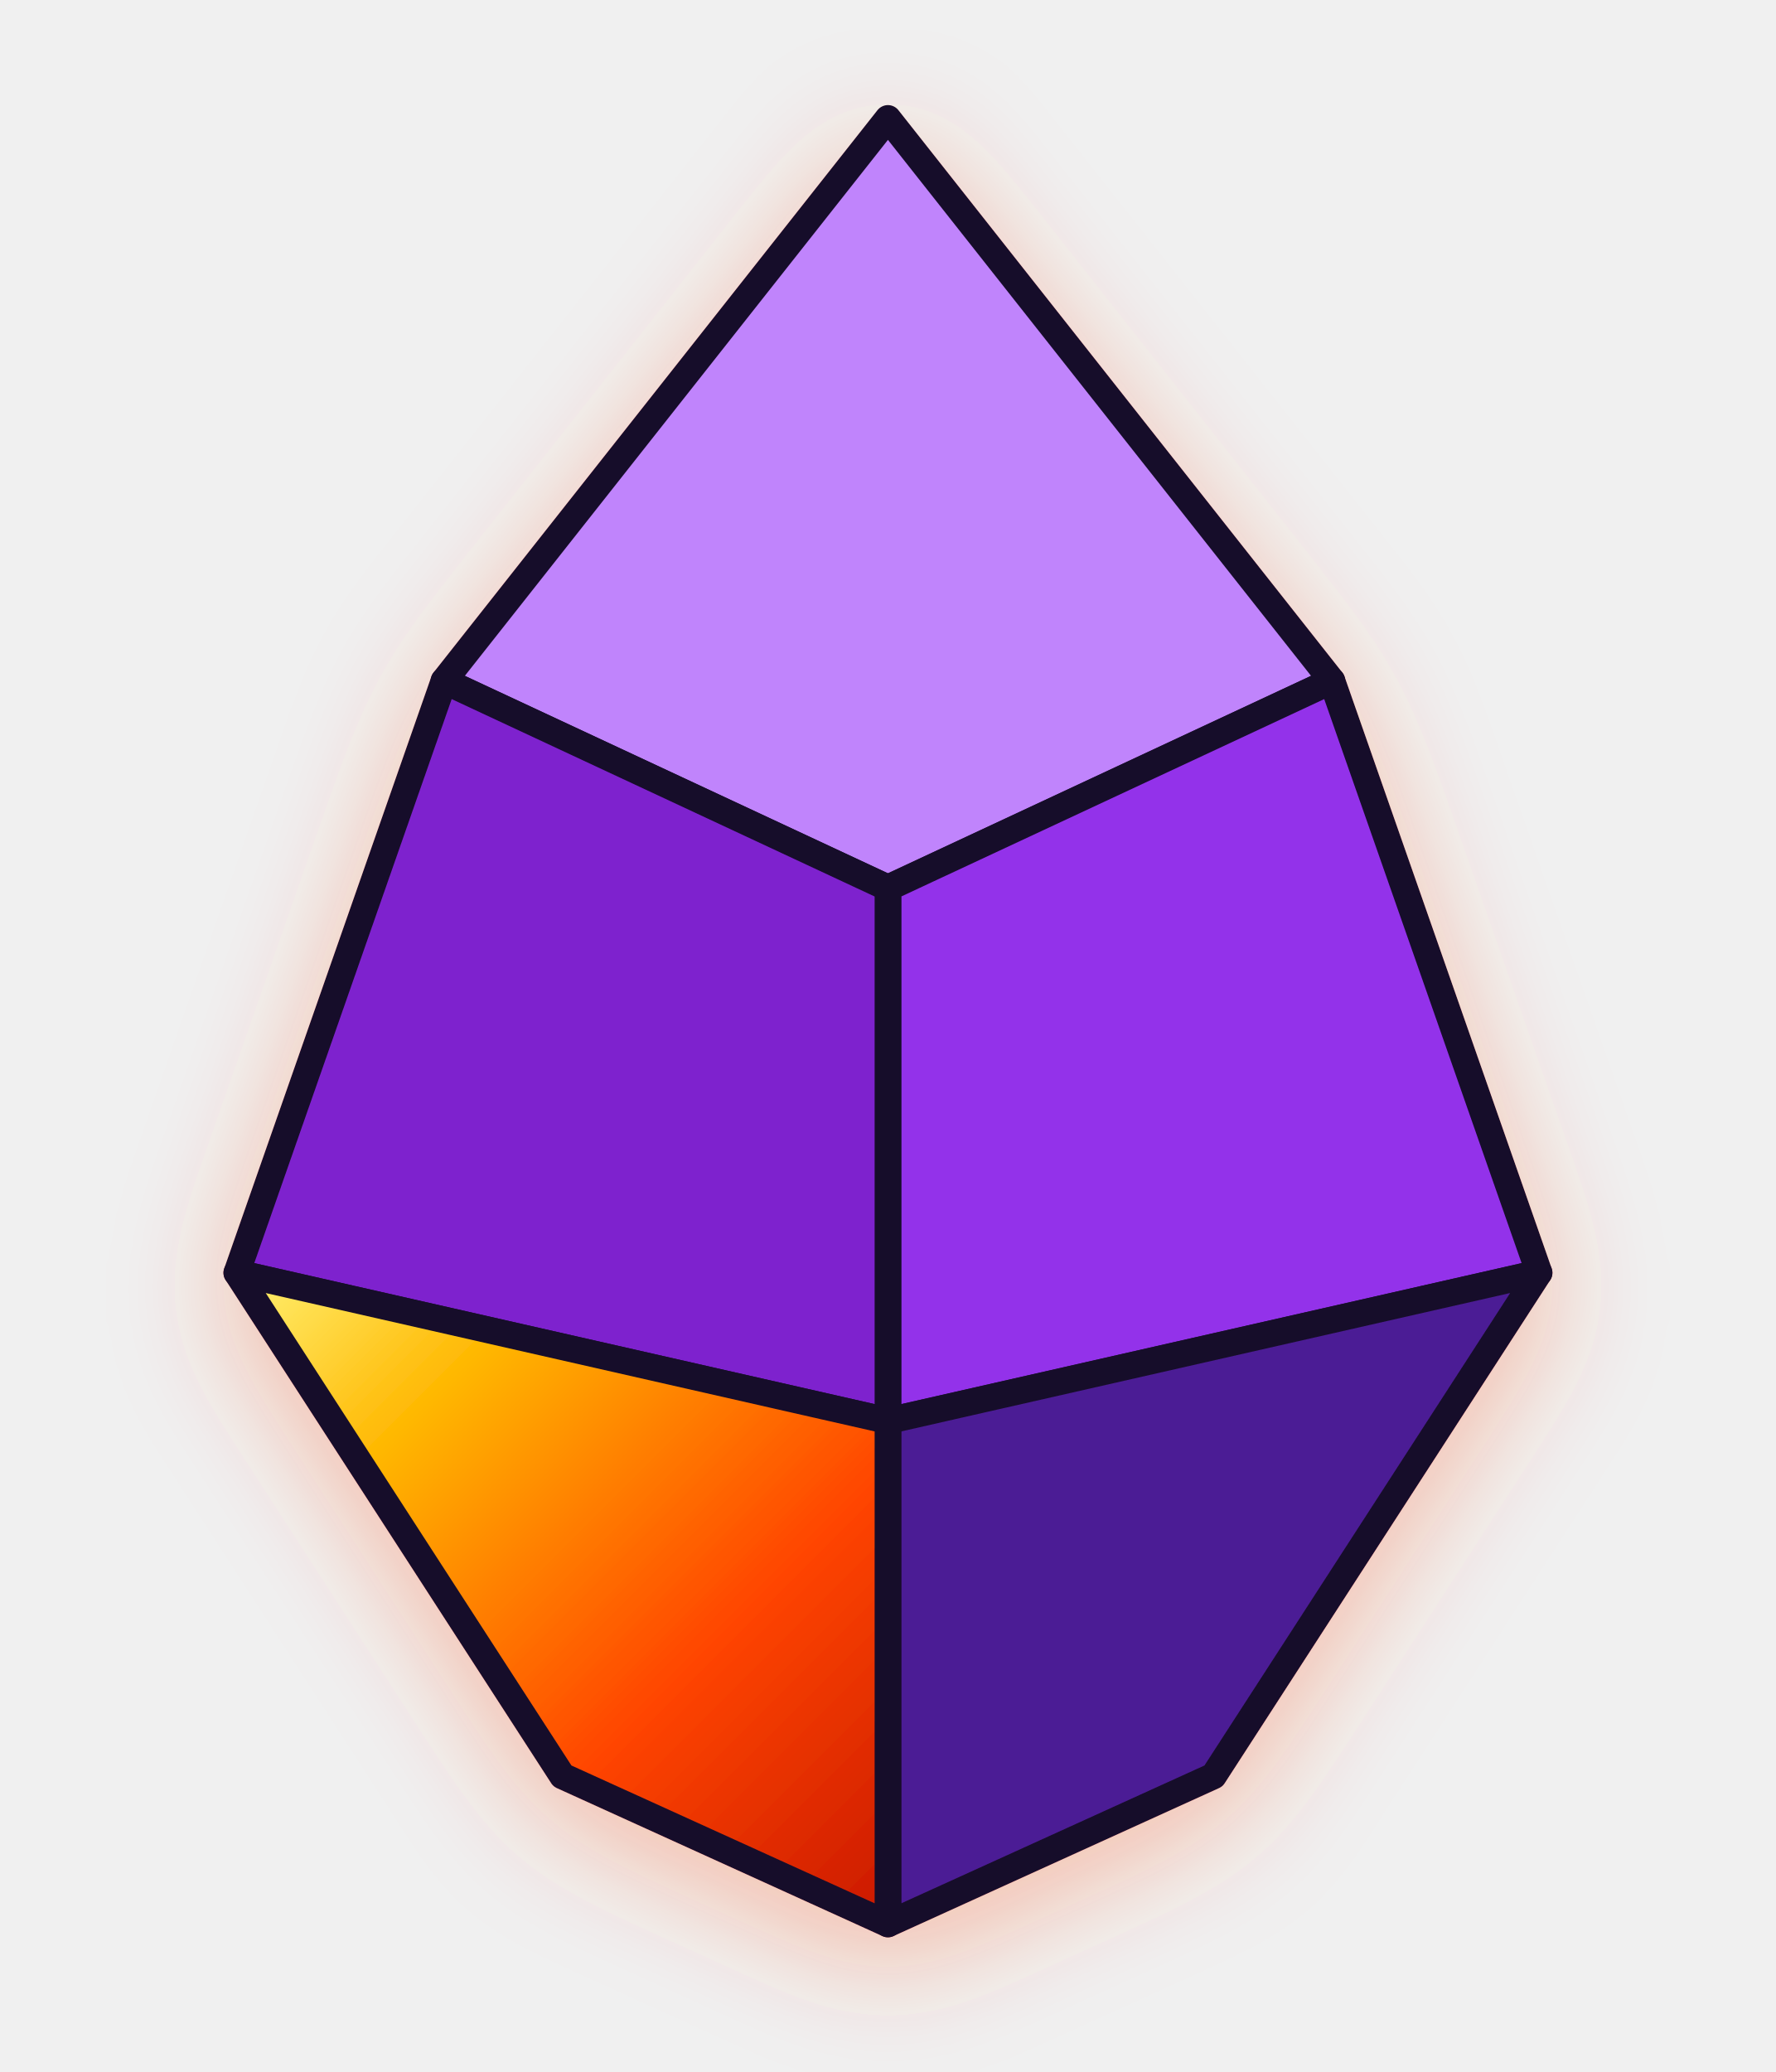
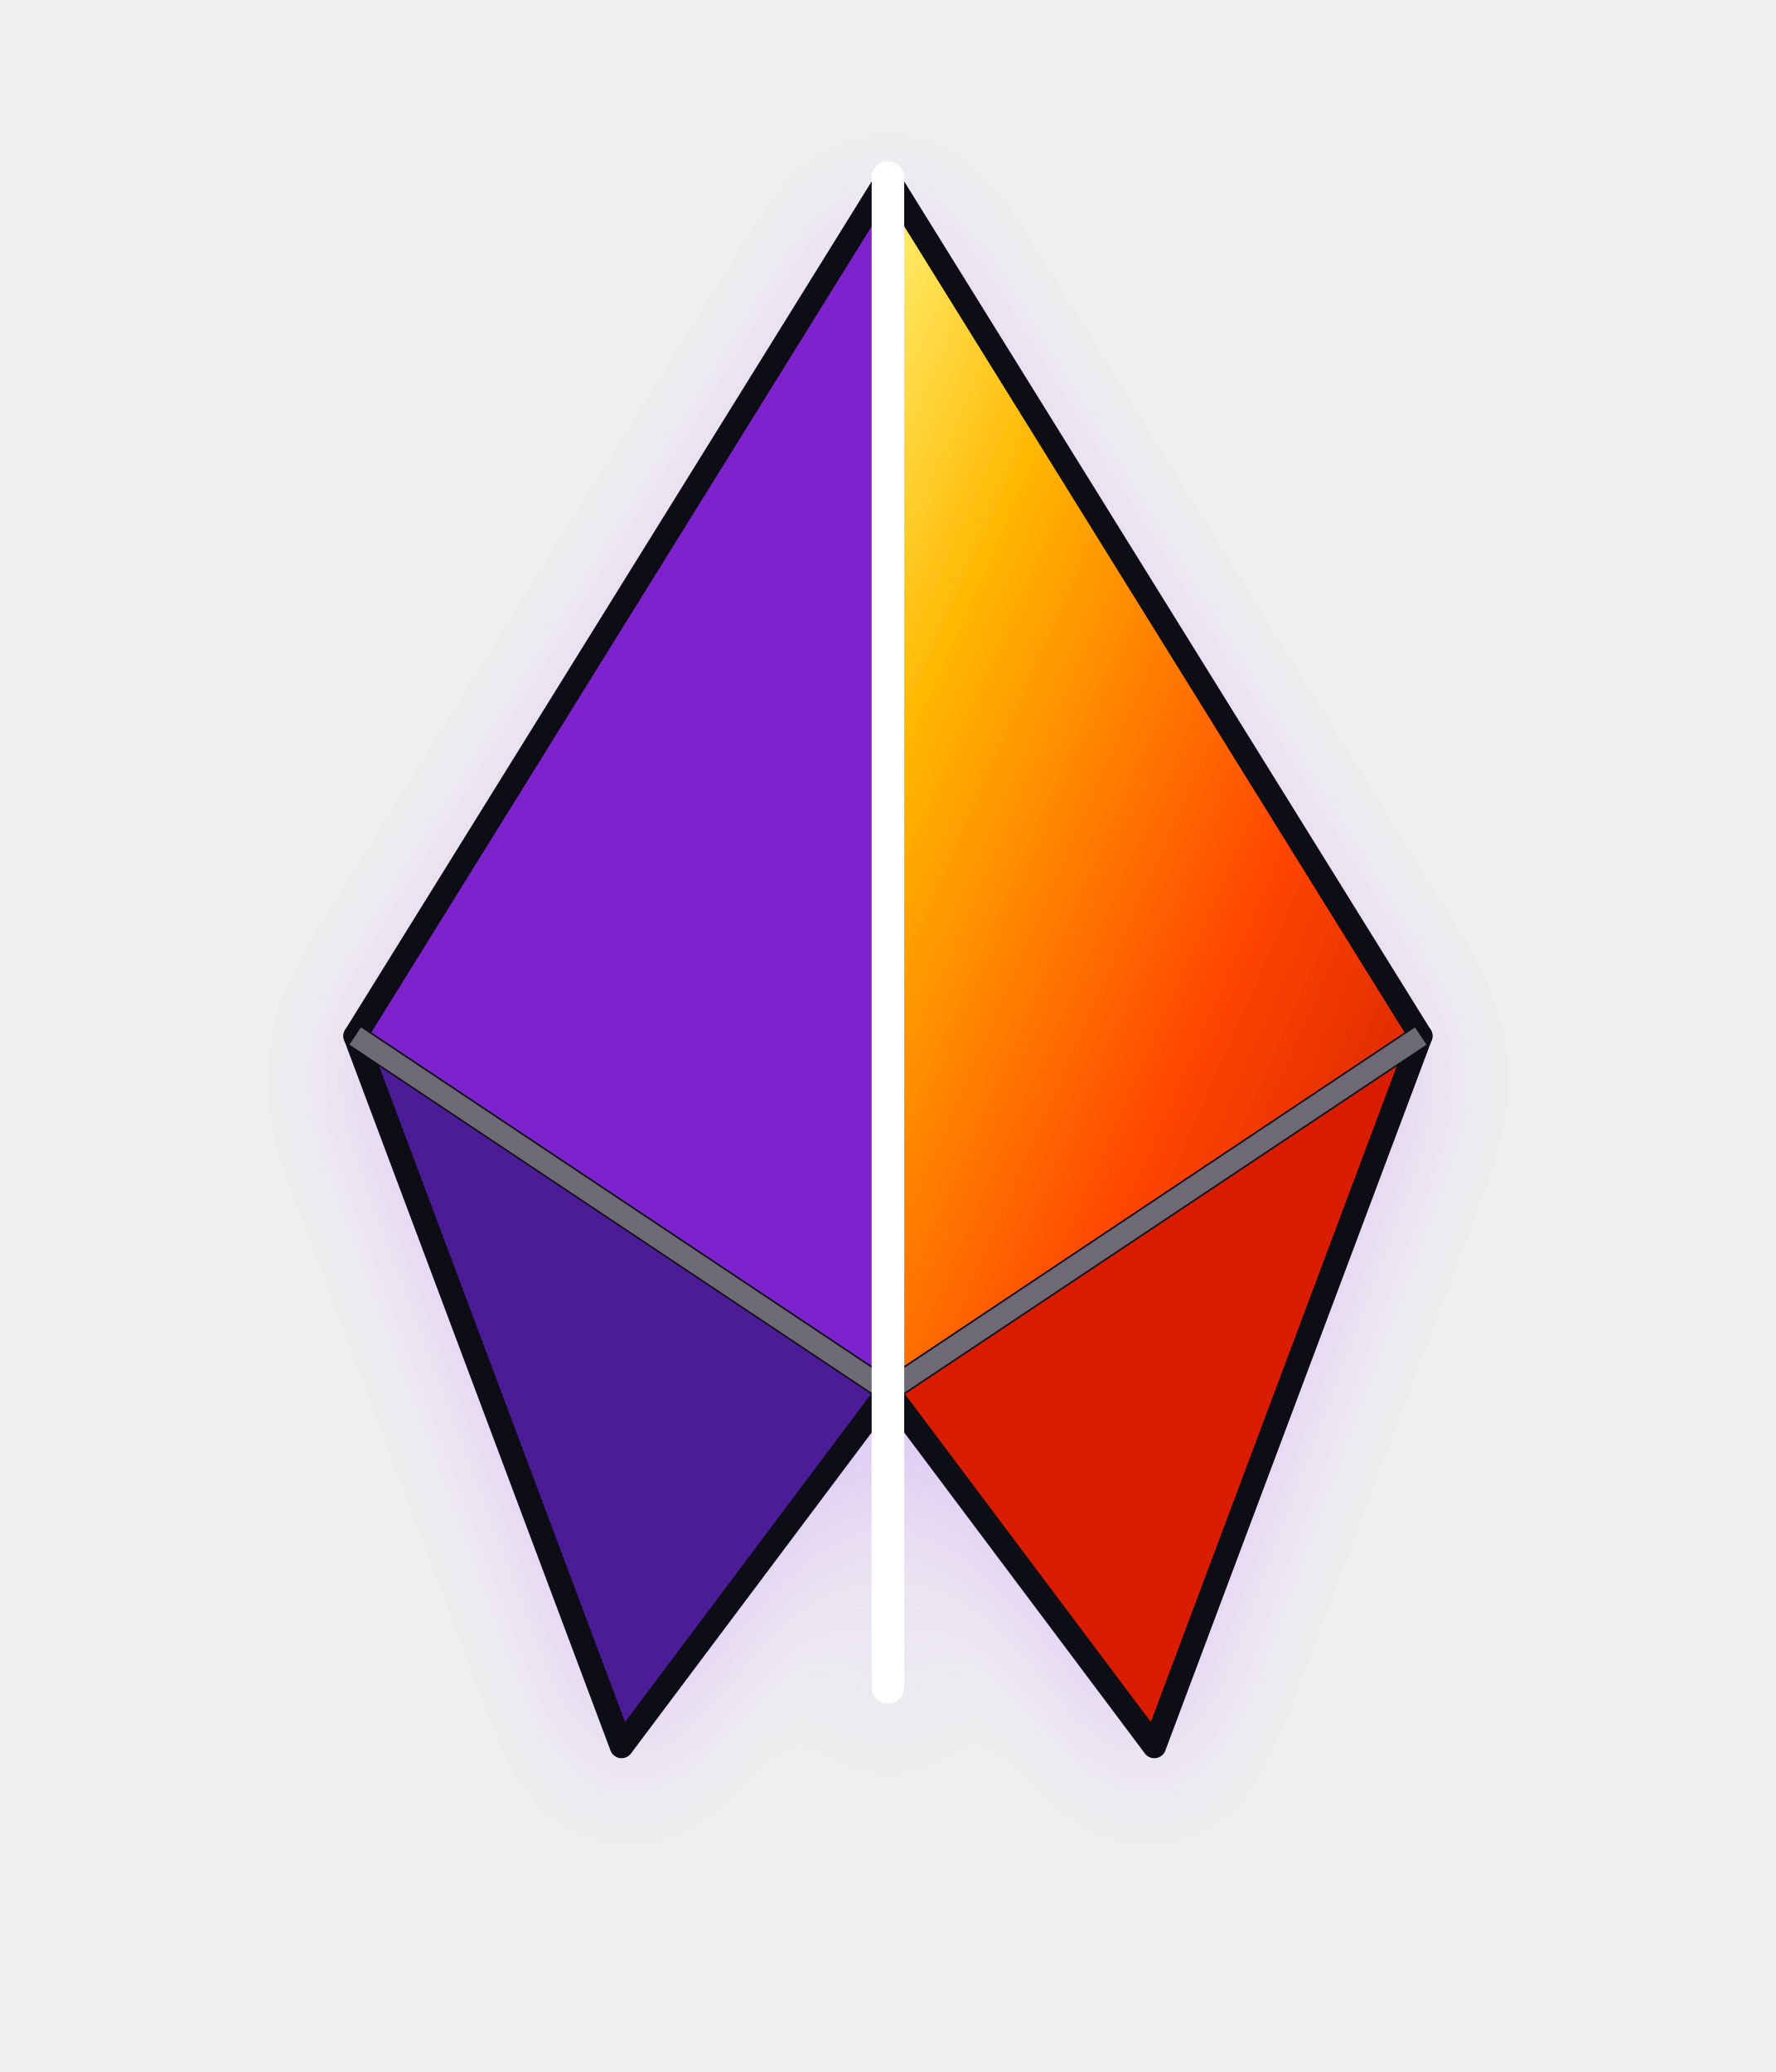
<svg xmlns="http://www.w3.org/2000/svg" viewBox="0 0 120 140" width="120" height="140" fill="none">
  <defs>
-     <linearGradient id="lavaFacet" x1="0%" y1="0%" x2="100%" y2="100%">
+     <linearGradient id="spearLava" x1="0%" y1="0%" x2="100%" y2="100%">
      <stop offset="0%" stop-color="#fff275" />
      <stop offset="25%" stop-color="#ffb700" />
      <stop offset="65%" stop-color="#ff4500" />
      <stop offset="100%" stop-color="#c91800" />
    </linearGradient>
-     <filter id="iconShadow" x="-20%" y="-20%" width="140%" height="140%">
-       <feDropShadow dx="0" dy="6" stdDeviation="10" flood-color="rgba(147, 51, 234, 0.4)" />
-       <feDropShadow dx="0" dy="2" stdDeviation="4" flood-color="rgba(255, 69, 0, 0.3)" />
+     <filter id="spearShadow" x="-30%" y="-30%" width="160%" height="160%">
+       <feDropShadow dx="0" dy="6" stdDeviation="10" flood-color="rgba(255, 69, 0, 0.45)" />
+       <feDropShadow dx="0" dy="2" stdDeviation="4" flood-color="rgba(192, 132, 252, 0.35)" />
    </filter>
  </defs>
-   <g filter="url(#iconShadow)">
-     <polygon points="60,8 90,46 60,60 30,46" fill="#c084fc" stroke="#180e29" stroke-width="1.8" stroke-linejoin="round" />
-     <polygon points="90,46 104,86 60,96 60,60" fill="#9333ea" stroke="#180e29" stroke-width="1.8" stroke-linejoin="round" />
-     <polygon points="30,46 60,60 60,96 16,86" fill="#7e22ce" stroke="#180e29" stroke-width="1.8" stroke-linejoin="round" />
-     <polygon points="104,86 82,120 60,130 60,96" fill="#4c1d95" stroke="#180e29" stroke-width="1.8" stroke-linejoin="round" />
-     <polygon points="16,86 60,96 60,130 38,120" fill="url(#lavaFacet)" stroke="#180e29" stroke-width="1.8" stroke-linejoin="round" />
+   <g filter="url(#spearShadow)">
+     <polygon points="60,12 24,70 60,94" fill="#7e22ce" stroke="#0e0717" stroke-width="1.6" stroke-linejoin="round" />
+     <polygon points="24,70 42,118 60,94" fill="#4c1d95" stroke="#0e0717" stroke-width="1.6" stroke-linejoin="round" />
+     <polygon points="60,12 96,70 60,94" fill="url(#spearLava)" stroke="#0e0717" stroke-width="1.6" stroke-linejoin="round" />
+     <polygon points="96,70 78,118 60,94" fill="#d91b00" stroke="#0e0717" stroke-width="1.6" stroke-linejoin="round" />
+     <line x1="60" y1="12" x2="60" y2="114" stroke="#ffffff" stroke-width="2.2" stroke-linecap="round" />
+     <polyline points="24,70 60,94 96,70" stroke="rgba(255,255,255,0.4)" stroke-width="1.4" stroke-linejoin="round" />
  </g>
</svg>
